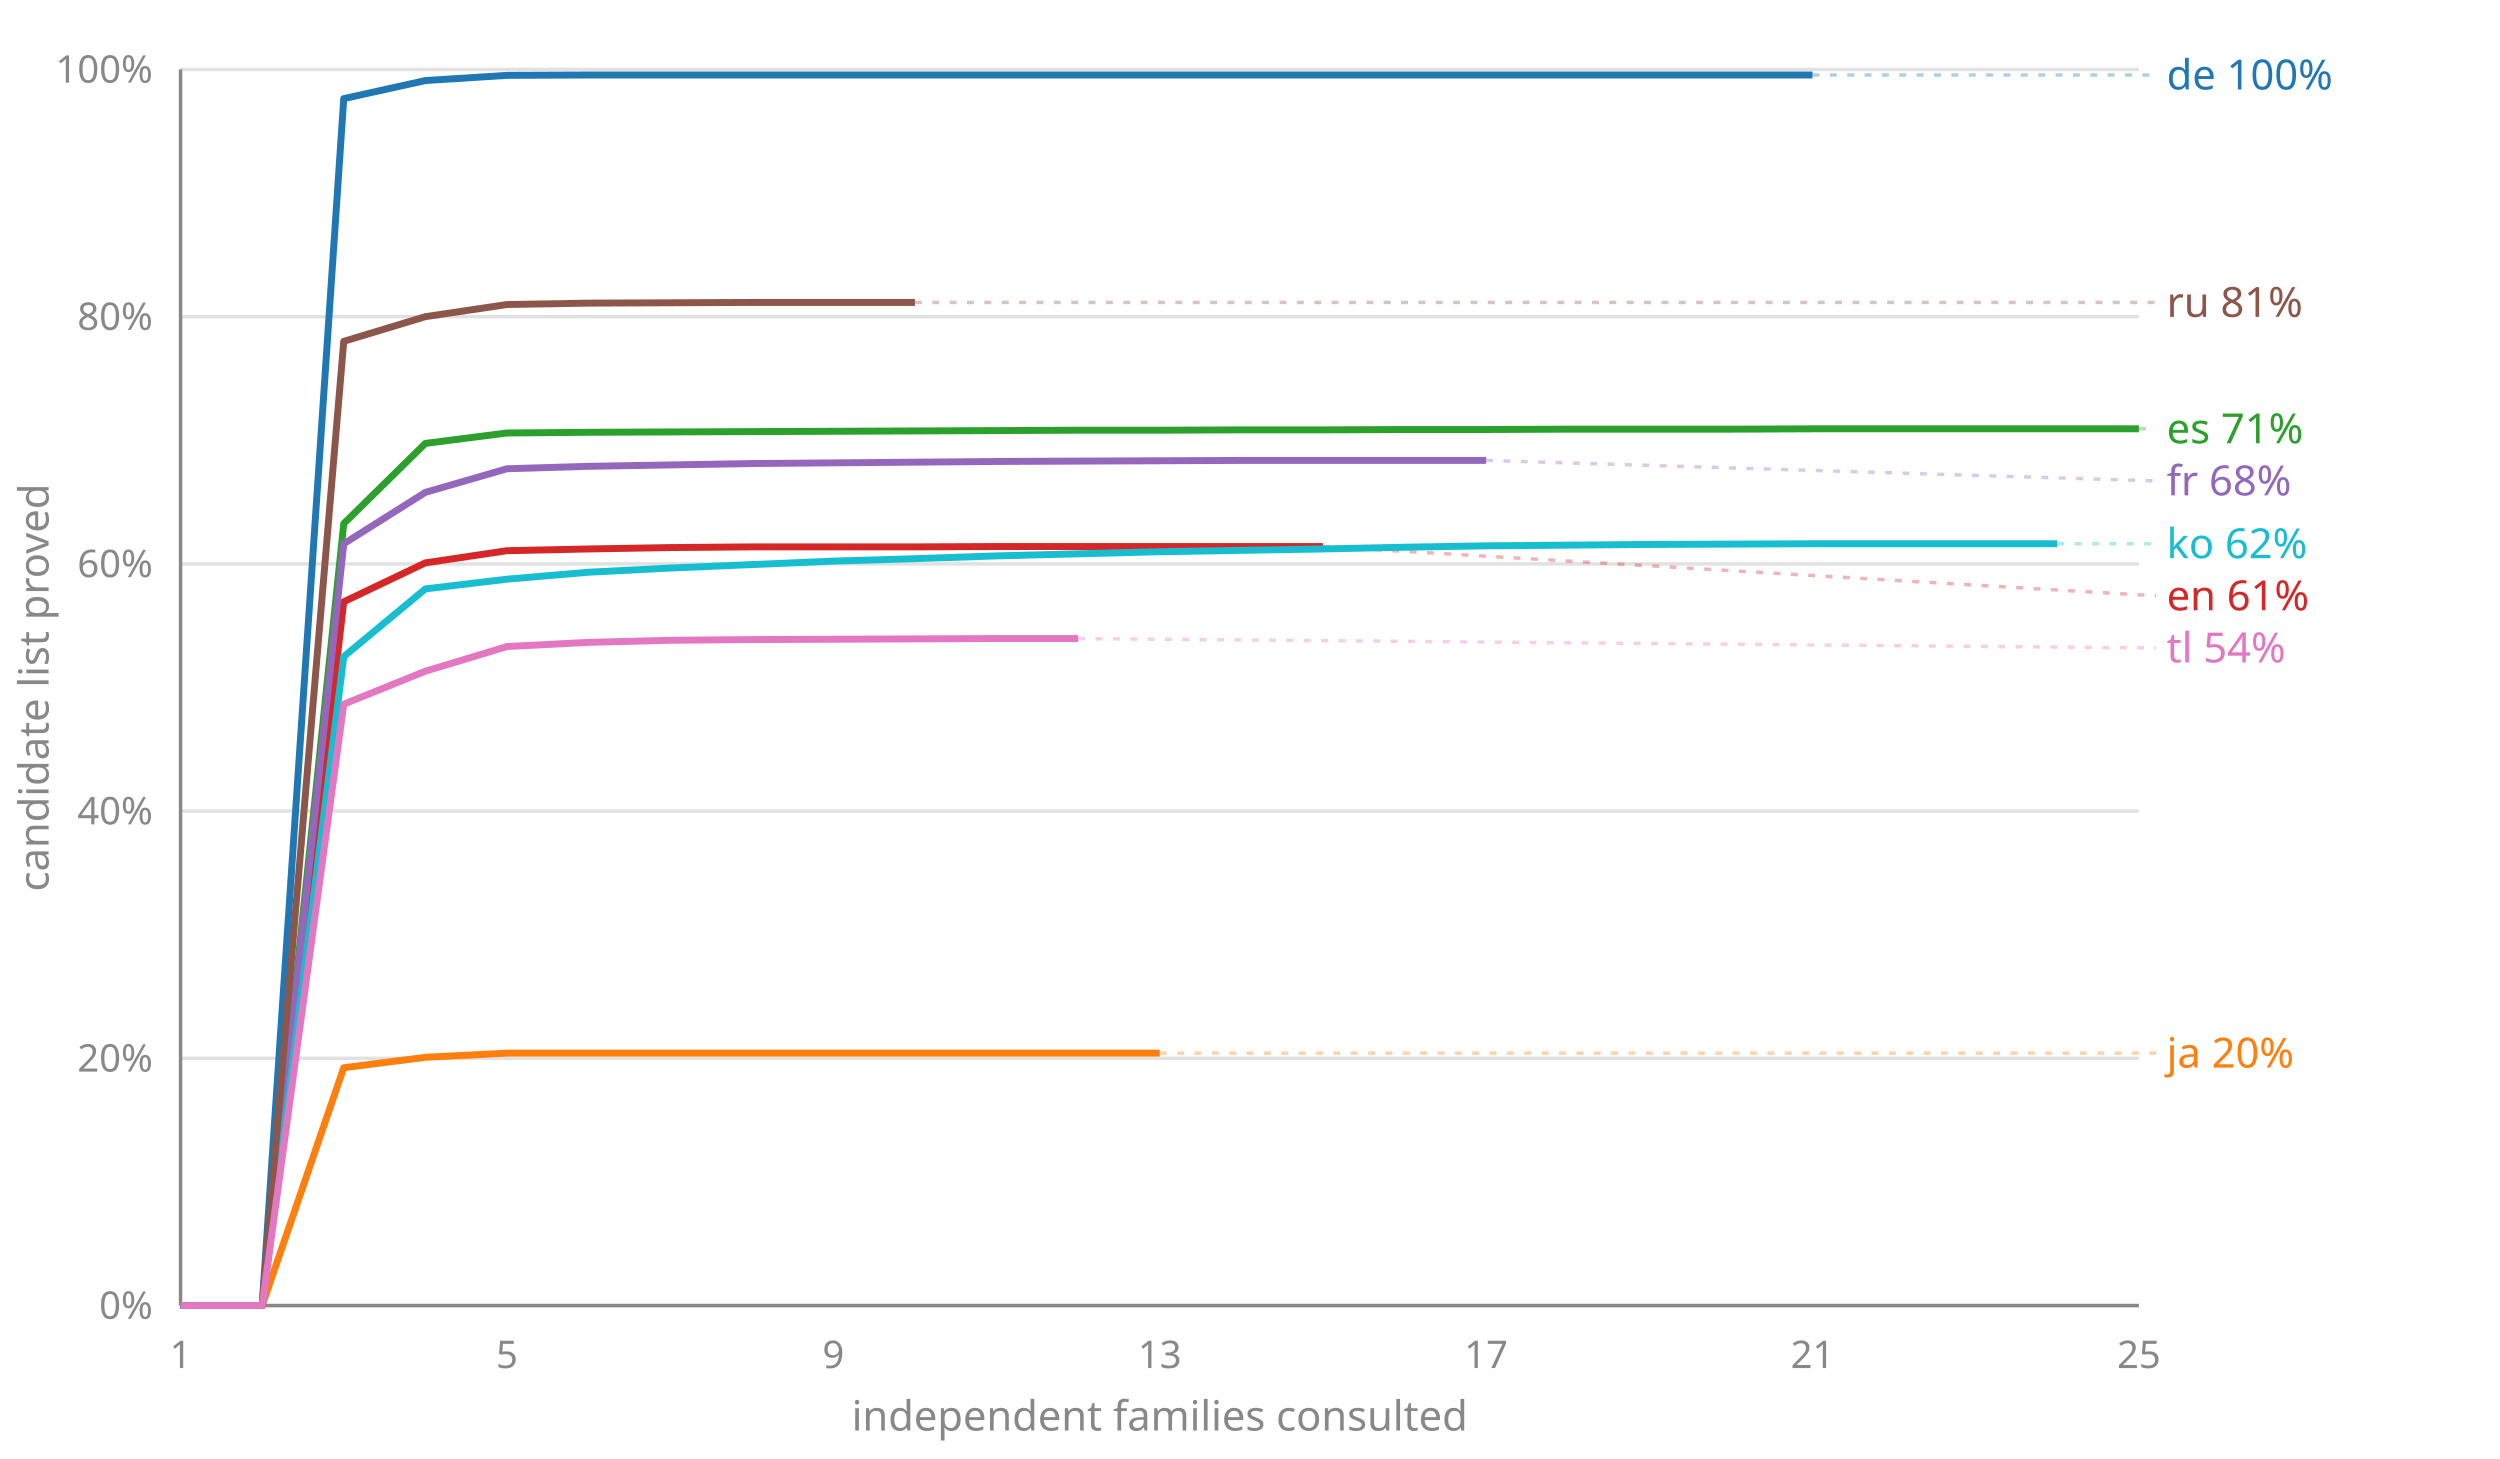
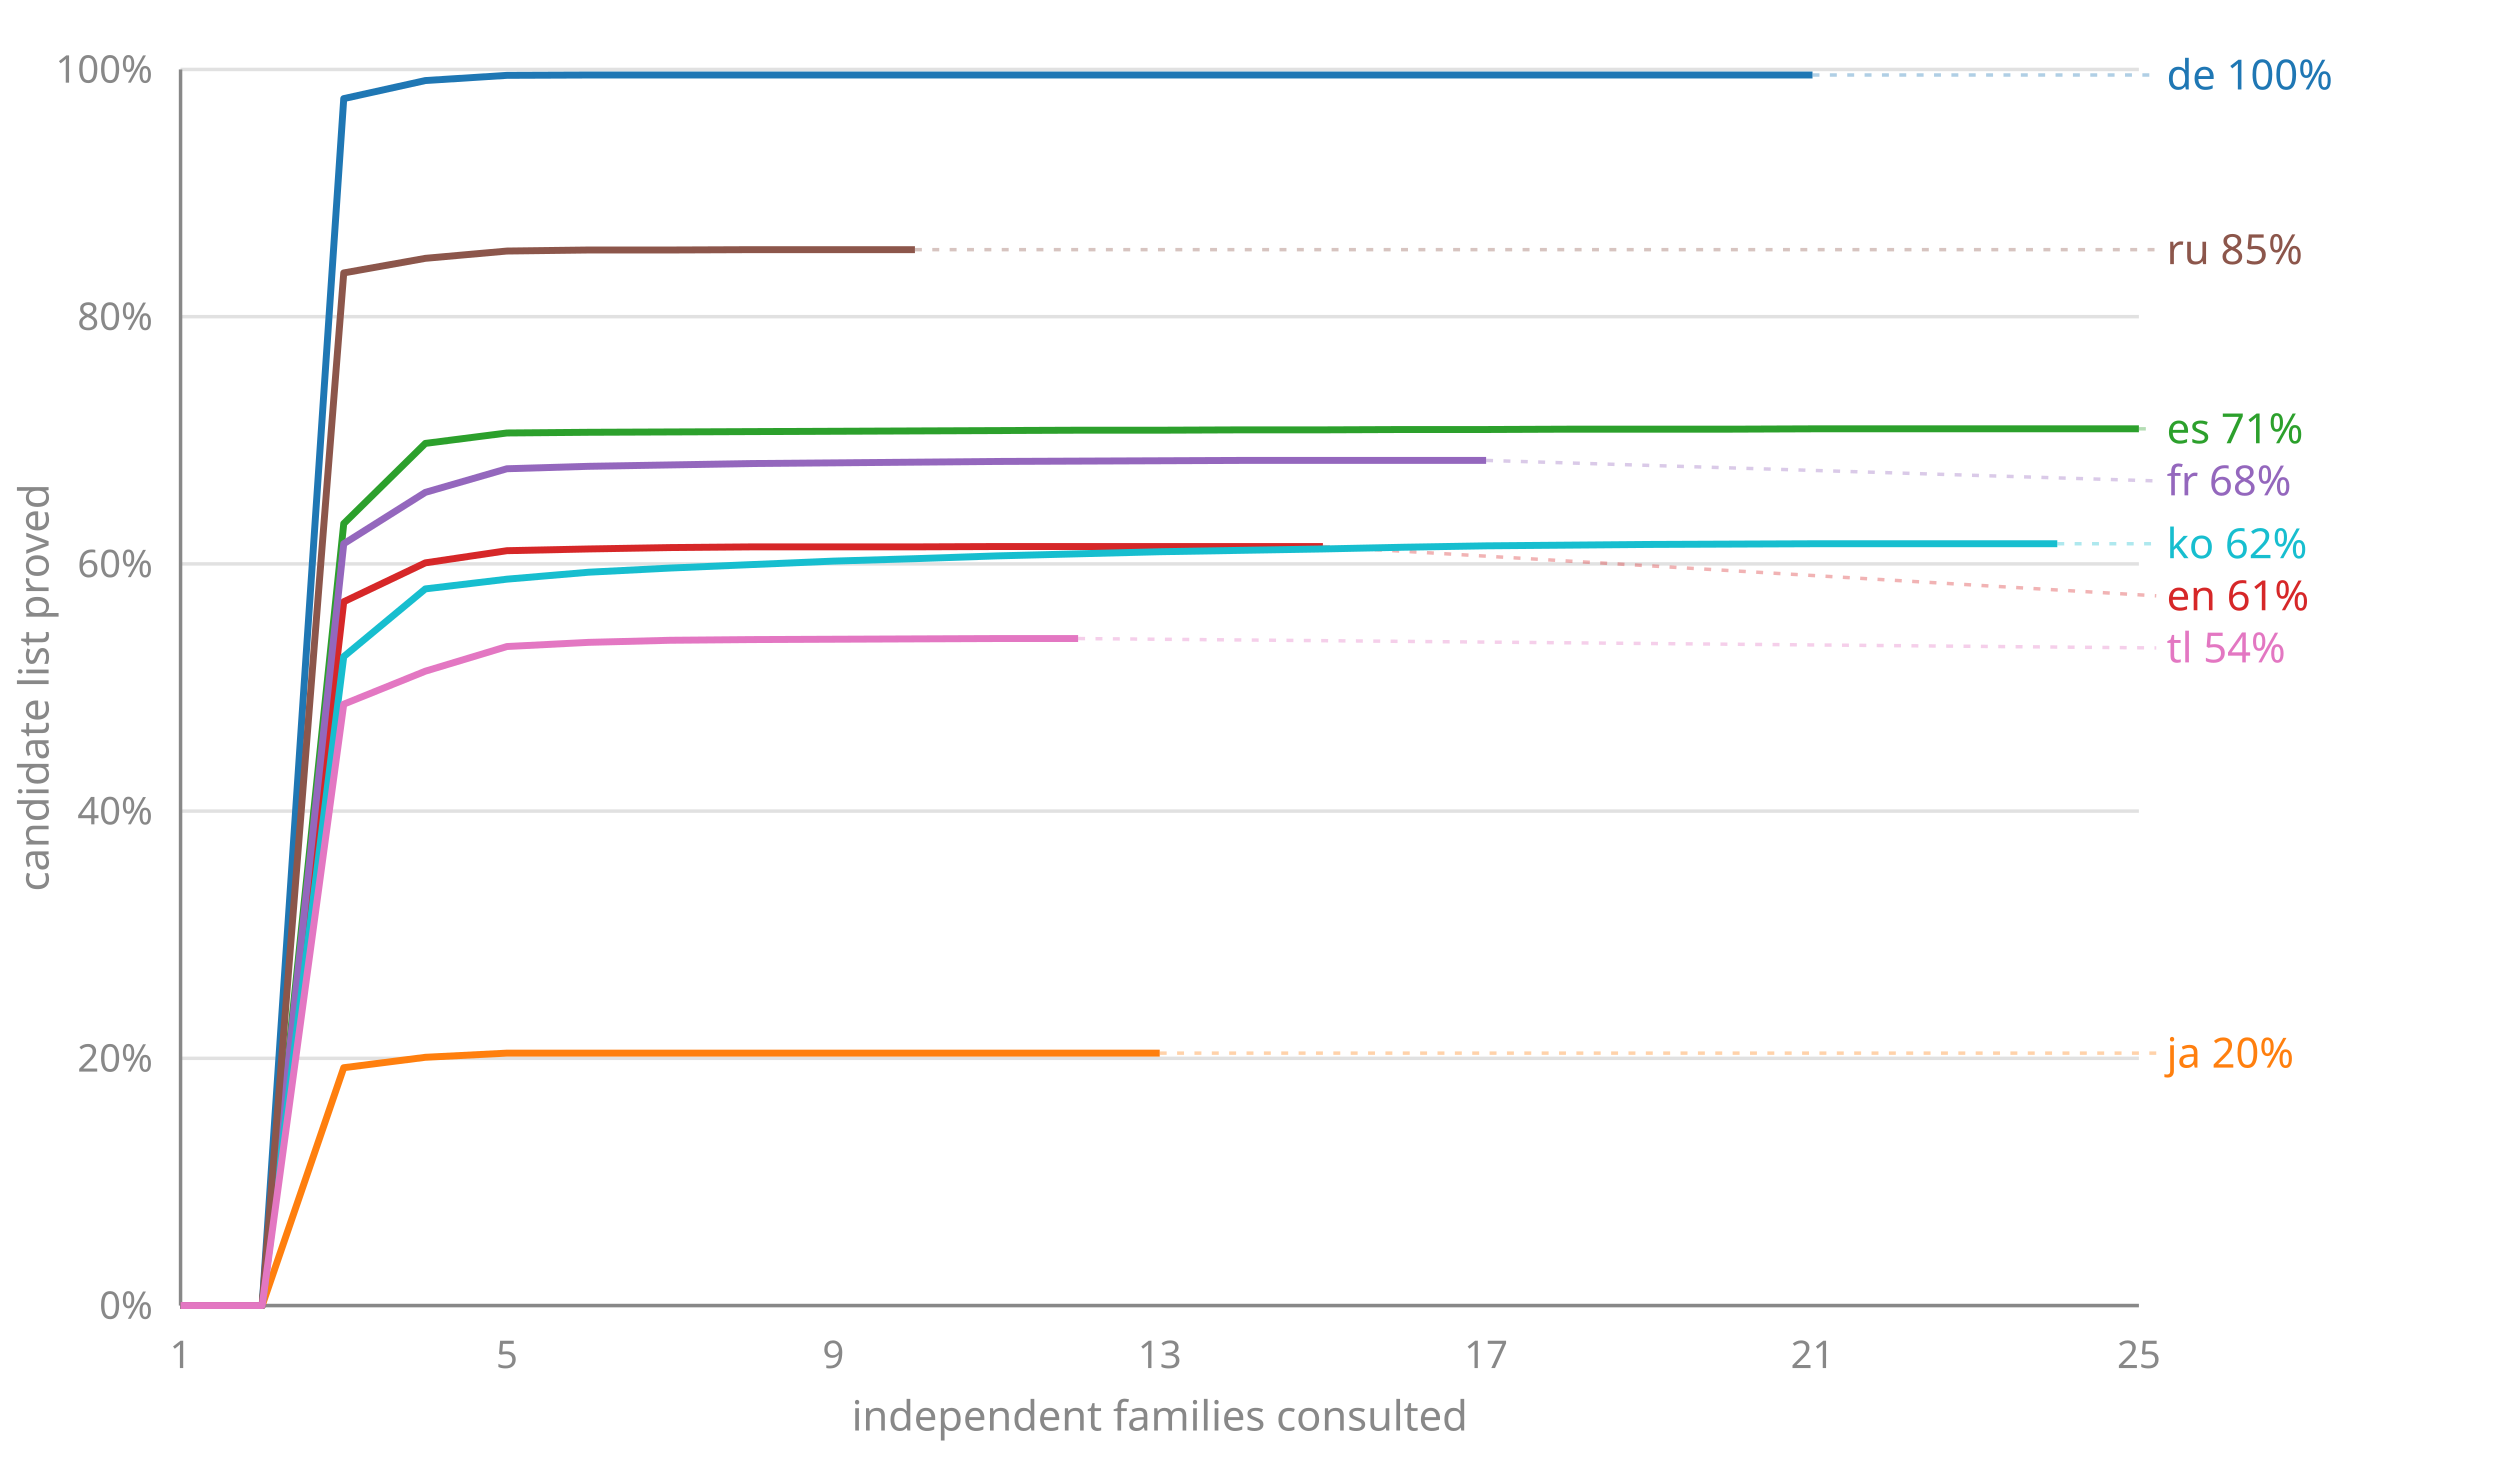
<svg xmlns="http://www.w3.org/2000/svg" width="720" height="420" viewBox="0 0 720 420" font-family="system-ui, sans-serif">
  <line x1="52" y1="376.0" x2="616" y2="376.0" stroke="#888" stroke-opacity="0.25" />
  <text x="44" y="376.0" fill="#888" font-size="11" text-anchor="end" dominant-baseline="middle">0%</text>
  <line x1="52" y1="304.8" x2="616" y2="304.8" stroke="#888" stroke-opacity="0.25" />
  <text x="44" y="304.8" fill="#888" font-size="11" text-anchor="end" dominant-baseline="middle">20%</text>
  <line x1="52" y1="233.6" x2="616" y2="233.6" stroke="#888" stroke-opacity="0.25" />
  <text x="44" y="233.6" fill="#888" font-size="11" text-anchor="end" dominant-baseline="middle">40%</text>
  <line x1="52" y1="162.4" x2="616" y2="162.4" stroke="#888" stroke-opacity="0.25" />
  <text x="44" y="162.4" fill="#888" font-size="11" text-anchor="end" dominant-baseline="middle">60%</text>
  <line x1="52" y1="91.2" x2="616" y2="91.2" stroke="#888" stroke-opacity="0.25" />
  <text x="44" y="91.2" fill="#888" font-size="11" text-anchor="end" dominant-baseline="middle">80%</text>
  <line x1="52" y1="20.0" x2="616" y2="20.0" stroke="#888" stroke-opacity="0.25" />
  <text x="44" y="20.0" fill="#888" font-size="11" text-anchor="end" dominant-baseline="middle">100%</text>
  <line x1="52" y1="20" x2="52" y2="376" stroke="#888" />
  <line x1="52" y1="376" x2="616" y2="376" stroke="#888" />
  <text x="52.0" y="394" fill="#888" font-size="11" text-anchor="middle">1</text>
  <text x="146.0" y="394" fill="#888" font-size="11" text-anchor="middle">5</text>
  <text x="240.0" y="394" fill="#888" font-size="11" text-anchor="middle">9</text>
  <text x="334.0" y="394" fill="#888" font-size="11" text-anchor="middle">13</text>
  <text x="428.0" y="394" fill="#888" font-size="11" text-anchor="middle">17</text>
  <text x="522.0" y="394" fill="#888" font-size="11" text-anchor="middle">21</text>
  <text x="616.0" y="394" fill="#888" font-size="11" text-anchor="middle">25</text>
  <text x="334" y="412" fill="#888" font-size="12" text-anchor="middle">independent families consulted</text>
  <text x="14" y="198" fill="#888" font-size="12" text-anchor="middle" transform="rotate(-90 14 198)">candidate list proved</text>
  <polyline points="52.0,376.0 75.5,376.0 99.0,28.4 122.5,23.2 146.0,21.7 169.5,21.6 193.0,21.6 216.5,21.6 240.0,21.6 263.5,21.6 287.0,21.6 310.5,21.6 334.0,21.6 357.5,21.6 381.0,21.6 404.5,21.6 428.0,21.6 451.5,21.6 475.0,21.6 498.5,21.6 522.0,21.6" fill="none" stroke="#1f77b4" stroke-width="2" stroke-linejoin="round" />
  <line x1="522.0" y1="21.6" x2="621" y2="21.6" stroke="#1f77b4" stroke-opacity="0.35" stroke-dasharray="2 3" />
  <text x="624" y="21.6" fill="#1f77b4" font-size="12" dominant-baseline="middle">de 100%</text>
  <polyline points="52.0,376.0 75.5,376.0 99.0,173.3 122.5,162.1 146.0,158.6 169.5,158.1 193.0,157.7 216.5,157.5 240.0,157.5 263.5,157.5 287.0,157.4 310.5,157.4 334.0,157.4 357.5,157.4 381.0,157.4" fill="none" stroke="#d62728" stroke-width="2" stroke-linejoin="round" />
  <line x1="381.0" y1="157.4" x2="621" y2="171.6" stroke="#d62728" stroke-opacity="0.35" stroke-dasharray="2 3" />
  <text x="624" y="171.6" fill="#d62728" font-size="12" dominant-baseline="middle">en 61%</text>
  <polyline points="52.0,376.0 75.5,376.0 99.0,150.8 122.5,127.7 146.0,124.7 169.5,124.5 193.0,124.4 216.5,124.3 240.0,124.2 263.5,124.1 287.0,124.0 310.5,123.9 334.0,123.9 357.5,123.8 381.0,123.8 404.5,123.7 428.0,123.7 451.5,123.6 475.0,123.6 498.5,123.6 522.0,123.5 545.5,123.5 569.0,123.5 592.5,123.5 616.0,123.5" fill="none" stroke="#2ca02c" stroke-width="2" stroke-linejoin="round" />
  <line x1="616.0" y1="123.5" x2="621" y2="123.5" stroke="#2ca02c" stroke-opacity="0.35" stroke-dasharray="2 3" />
  <text x="624" y="123.5" fill="#2ca02c" font-size="12" dominant-baseline="middle">es 71%</text>
  <polyline points="52.0,376.0 75.5,376.0 99.0,156.6 122.5,141.8 146.0,135.0 169.5,134.3 193.0,133.9 216.5,133.5 240.0,133.3 263.5,133.1 287.0,132.9 310.5,132.8 334.0,132.7 357.5,132.6 381.0,132.6 404.5,132.6 428.0,132.6" fill="none" stroke="#9467bd" stroke-width="2" stroke-linejoin="round" />
  <line x1="428.0" y1="132.6" x2="621" y2="138.5" stroke="#9467bd" stroke-opacity="0.35" stroke-dasharray="2 3" />
  <text x="624" y="138.5" fill="#9467bd" font-size="12" dominant-baseline="middle">fr 68%</text>
  <polyline points="52.0,376.0 75.5,376.0 99.0,307.5 122.5,304.5 146.0,303.3 169.5,303.3 193.0,303.3 216.5,303.3 240.0,303.3 263.5,303.3 287.0,303.3 310.5,303.3 334.0,303.3" fill="none" stroke="#ff7f0e" stroke-width="2" stroke-linejoin="round" />
  <line x1="334.0" y1="303.3" x2="621" y2="303.3" stroke="#ff7f0e" stroke-opacity="0.35" stroke-dasharray="2 3" />
  <text x="624" y="303.3" fill="#ff7f0e" font-size="12" dominant-baseline="middle">ja 20%</text>
  <polyline points="52.0,376.0 75.5,376.0 99.0,189.1 122.5,169.6 146.0,166.8 169.5,164.8 193.0,163.6 216.5,162.6 240.0,161.6 263.5,160.9 287.0,160.1 310.5,159.5 334.0,158.9 357.5,158.5 381.0,158.1 404.5,157.6 428.0,157.2 451.5,157.0 475.0,156.8 498.5,156.7 522.0,156.6 545.5,156.6 569.0,156.6 592.5,156.6" fill="none" stroke="#17becf" stroke-width="2" stroke-linejoin="round" />
  <line x1="592.5" y1="156.6" x2="621" y2="156.6" stroke="#17becf" stroke-opacity="0.35" stroke-dasharray="2 3" />
  <text x="624" y="156.6" fill="#17becf" font-size="12" dominant-baseline="middle">ko 62%</text>
-   <polyline points="52.0,376.0 75.5,376.0 99.0,98.3 122.5,91.2 146.0,87.7 169.5,87.3 193.0,87.2 216.5,87.1 240.0,87.1 263.5,87.1" fill="none" stroke="#8c564b" stroke-width="2" stroke-linejoin="round" />
-   <line x1="263.5" y1="87.1" x2="621" y2="87.1" stroke="#8c564b" stroke-opacity="0.35" stroke-dasharray="2 3" />
-   <text x="624" y="87.1" fill="#8c564b" font-size="12" dominant-baseline="middle">ru 81%</text>
+   <polyline points="52.0,376.0 75.5,376.0 99.0,78.6 122.5,74.4 146.0,72.3 169.5,72.0 193.0,72.0 216.5,71.9 240.0,71.9 263.5,71.9" fill="none" stroke="#8c564b" stroke-width="2" stroke-linejoin="round" />
+   <line x1="263.5" y1="71.9" x2="621" y2="71.9" stroke="#8c564b" stroke-opacity="0.35" stroke-dasharray="2 3" />
+   <text x="624" y="71.9" fill="#8c564b" font-size="12" dominant-baseline="middle">ru 85%</text>
  <polyline points="52.0,376.0 75.5,376.0 99.0,202.8 122.5,193.3 146.0,186.2 169.5,185.0 193.0,184.4 216.5,184.2 240.0,184.1 263.5,184.0 287.0,183.9 310.5,183.9" fill="none" stroke="#e377c2" stroke-width="2" stroke-linejoin="round" />
  <line x1="310.5" y1="183.9" x2="621" y2="186.6" stroke="#e377c2" stroke-opacity="0.35" stroke-dasharray="2 3" />
  <text x="624" y="186.6" fill="#e377c2" font-size="12" dominant-baseline="middle">tl 54%</text>
</svg>
